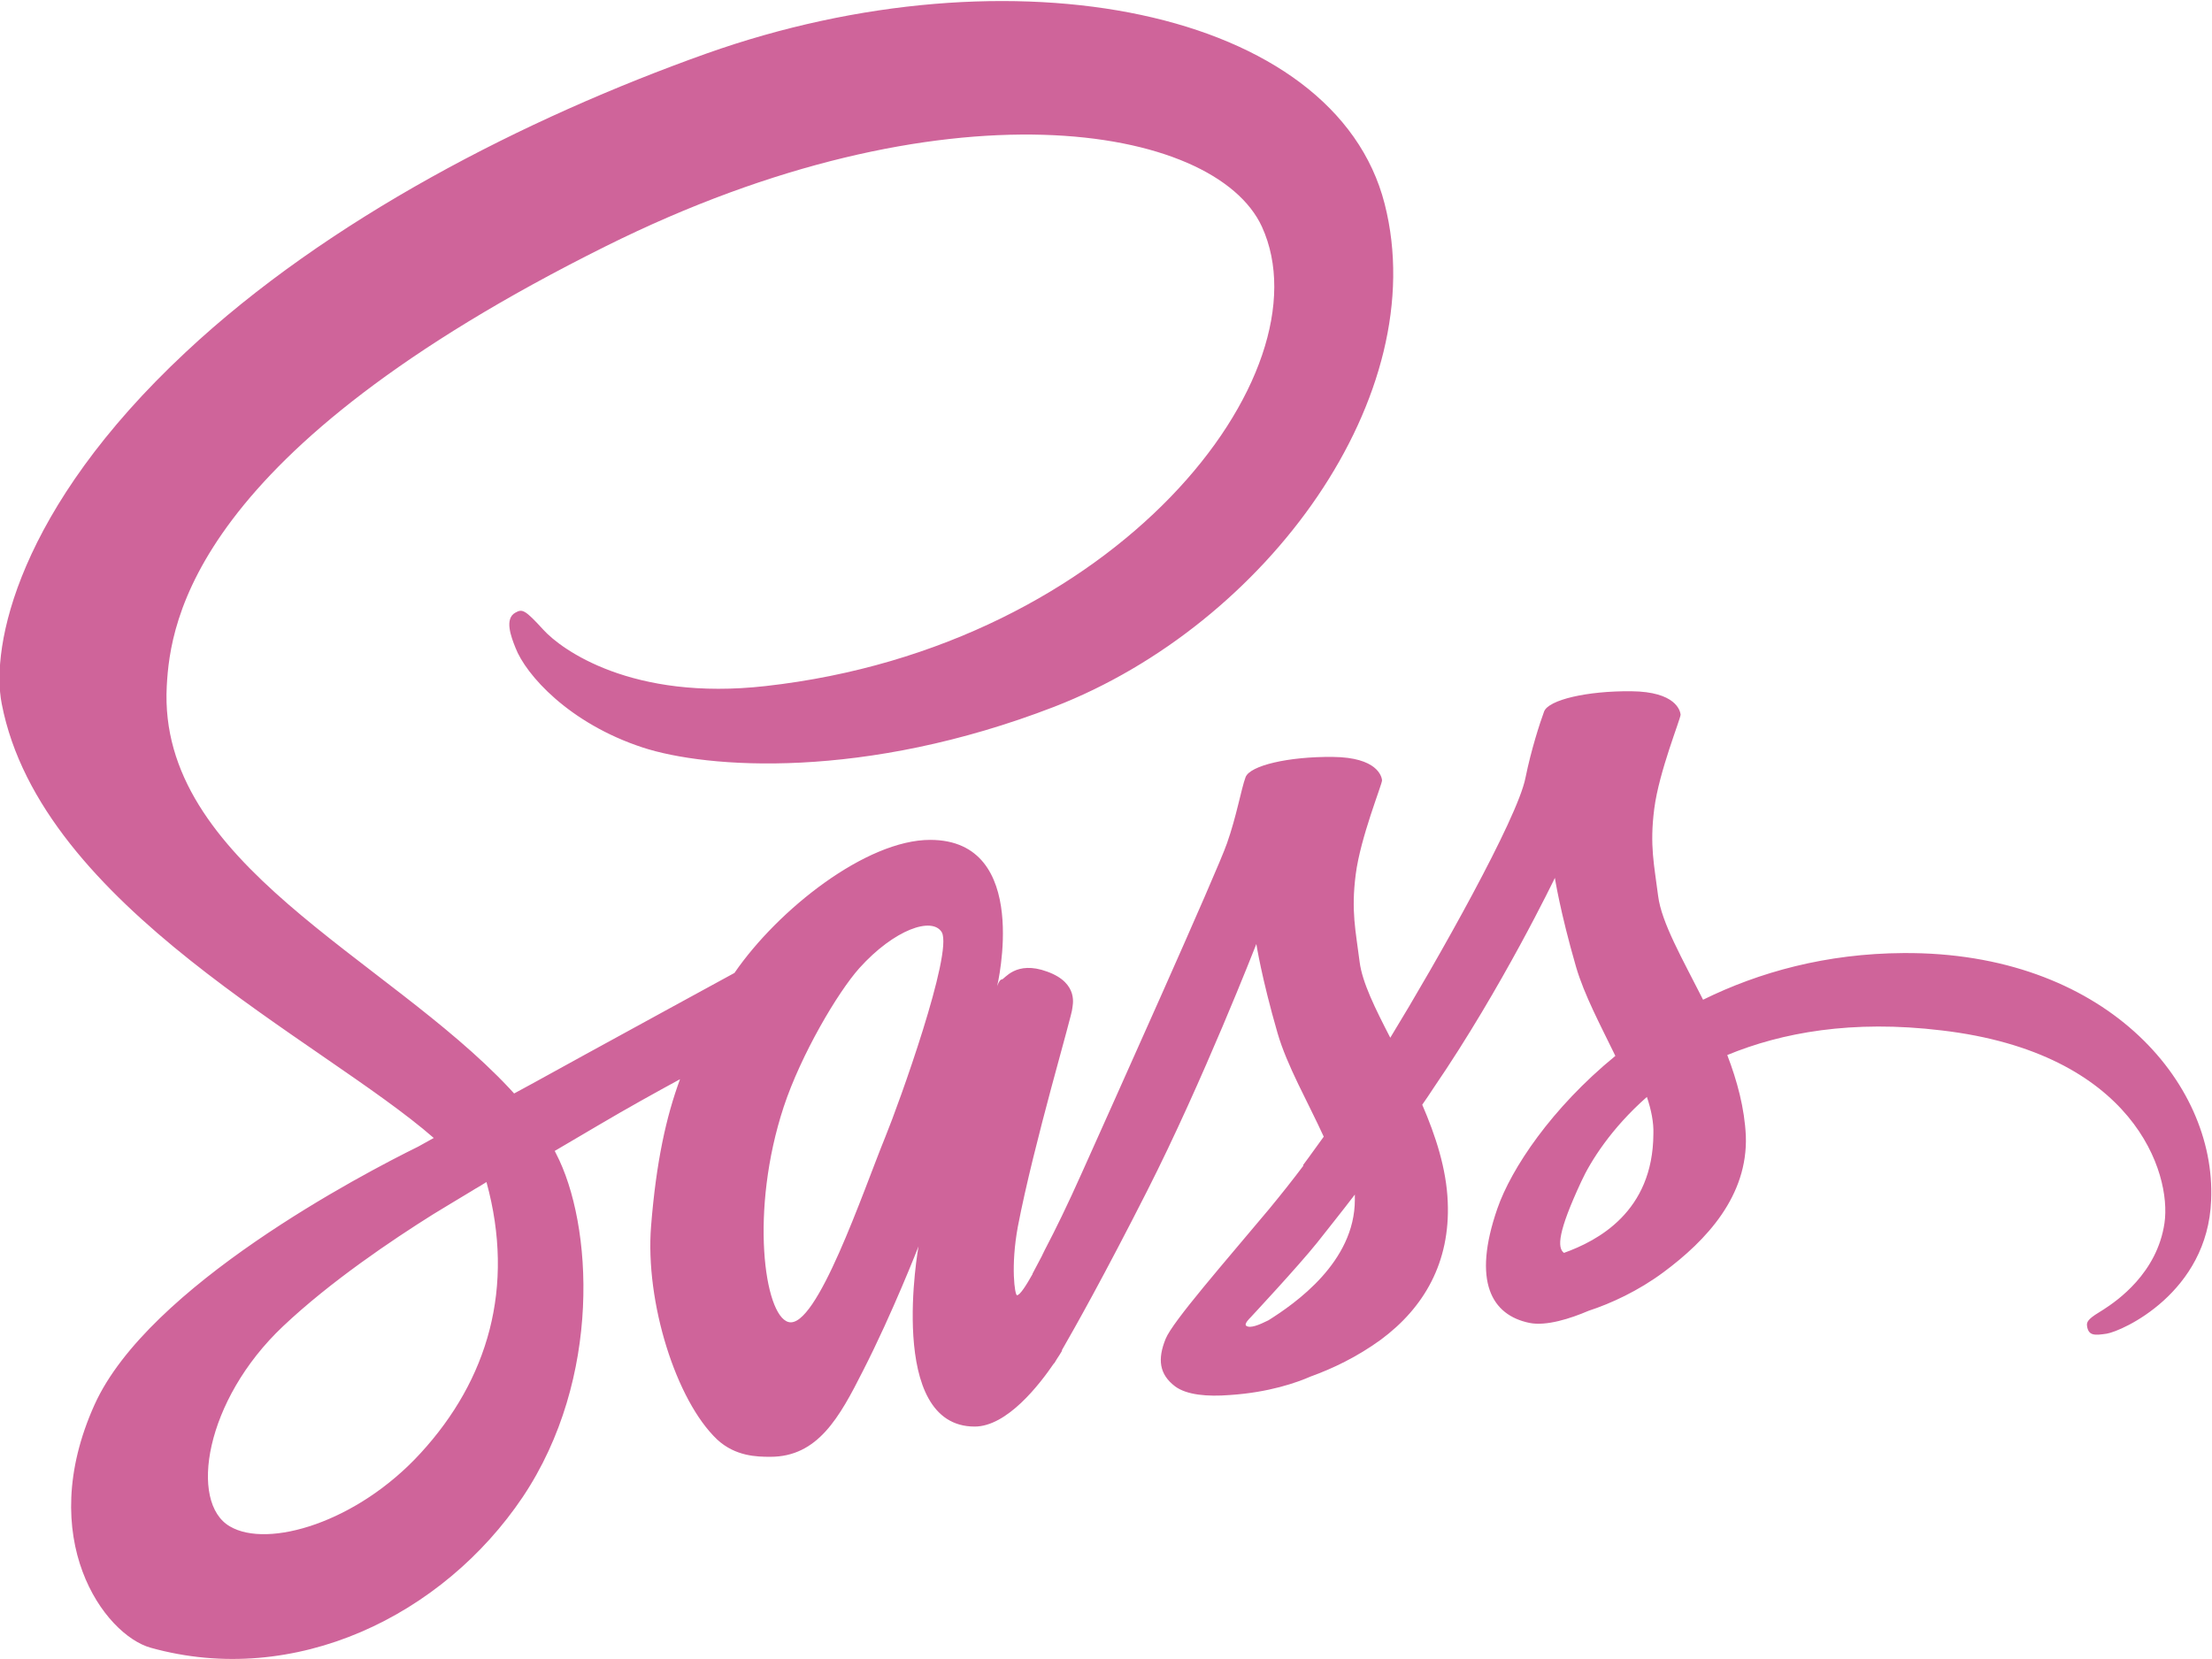
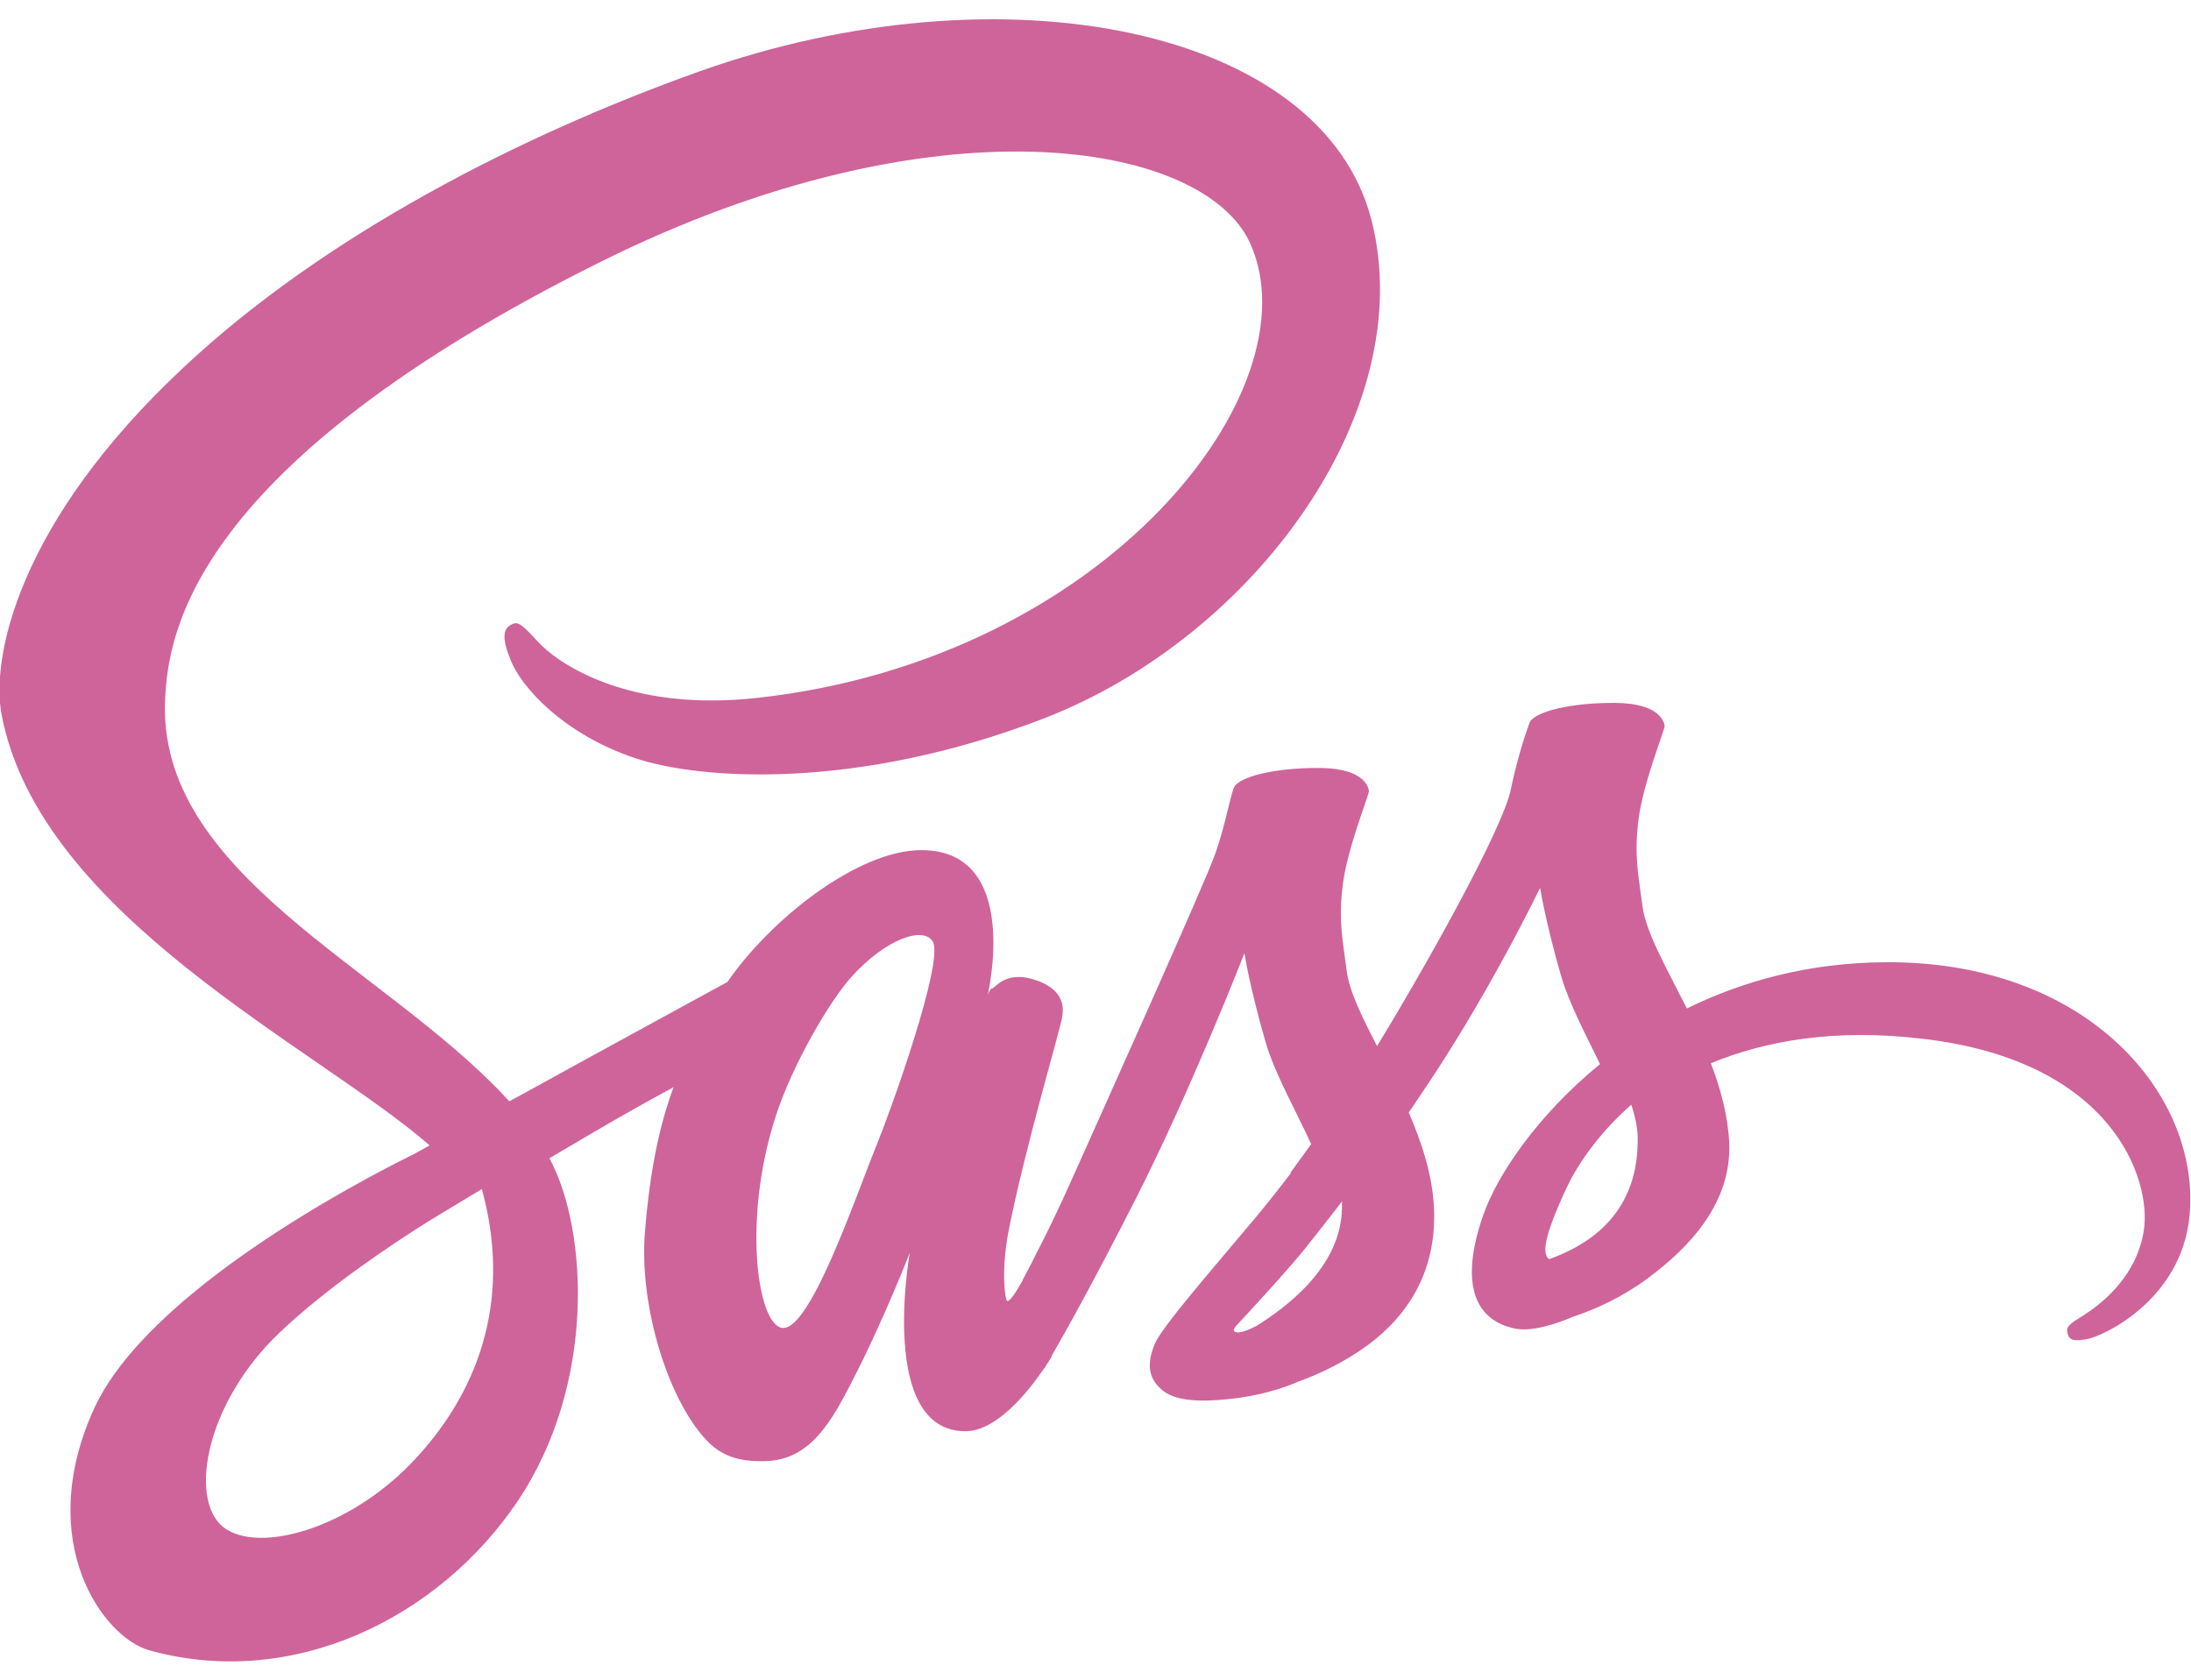
- <svg xmlns="http://www.w3.org/2000/svg" width="2500" height="1875" viewBox="0 0 512 384">
+ <svg xmlns="http://www.w3.org/2000/svg" width="150" height="115" viewBox="0 0 512 384">
  <path fill="#CF649A" d="M440.6 220.6c-17.9.101-33.4 4.4-46.4 10.801-4.8-9.5-9.6-17.801-10.399-24-.9-7.2-2-11.601-.9-20.2C384 178.6 389 166.4 389 165.4c-.101-.9-1.101-5.3-11.4-5.4s-19.2 2-20.2 4.7-3 8.9-4.3 15.3c-1.8 9.4-20.6 42.7-31.3 60.2-3.5-6.8-6.5-12.8-7.101-17.601-.899-7.199-2-11.6-.899-20.199 1.1-8.601 6.1-20.8 6.1-21.8-.1-.9-1.1-5.3-11.399-5.4-10.301-.1-19.2 2-20.2 4.7s-2.1 9.1-4.3 15.3C281.9 201.4 256.9 257 250.4 271.5c-3.3 7.4-6.199 13.3-8.3 17.3-2.1 4-.1.3-.3.7-1.8 3.4-2.8 5.3-2.8 5.3v.101c-1.4 2.5-2.9 4.899-3.601 4.899-.5 0-1.5-6.7.2-15.899 3.7-19.301 12.7-49.4 12.601-50.5 0-.5 1.699-5.801-5.801-8.5-7.3-2.7-9.899 1.8-10.5 1.8-.6 0-1.1 1.6-1.1 1.6s8.1-33.899-15.5-33.899c-14.8 0-35.2 16.1-45.3 30.8-6.4 3.5-20 10.899-34.4 18.8-5.5 3-11.2 6.2-16.6 9.1L117.9 251.9c-28.6-30.5-81.5-52.1-79.3-93.1.8-14.9 6-54.2 101.601-101.8 78.3-39 141-28.3 151.899-4.5 15.5 34-33.5 97.2-114.899 106.3-31 3.5-47.301-8.5-51.4-13-4.3-4.7-4.9-4.9-6.5-4-2.6 1.4-1 5.6 0 8.1 2.4 6.3 12.4 17.5 29.4 23.1 14.899 4.9 51.3 7.6 95.3-9.4 49.3-19.1 87.8-72.1 76.5-116.4-11.5-45.1-86.3-59.9-157-34.8C121.4 27.4 75.8 50.8 43 81.5 4 117.9-2.2 149.7.4 162.9c9.101 47.1 74 77.8 100 100.5-1.3.699-2.5 1.399-3.6 2-13 6.399-62.5 32.3-74.9 59.699-14 31 2.2 53.301 13 56.301 33.4 9.3 67.6-7.4 86.1-34.9 18.399-27.5 16.2-63.2 7.7-79.5l-.301-.6 10.2-6c6.601-3.9 13.101-7.5 18.8-10.601-3.199 8.7-5.5 19-6.699 34-1.4 17.601 5.8 40.4 15.3 49.4 4.2 3.899 9.2 4 12.3 4 11 0 16-9.101 21.5-20 6.8-13.3 12.8-28.7 12.8-28.7s-7.5 41.7 13 41.7c7.5 0 15-9.7 18.4-14.7v.1s.2-.3.6-1a36.13 36.13 0 0 0 1.2-1.899v-.2c3-5.2 9.7-17.1 19.7-36.8 12.899-25.4 25.3-57.2 25.3-57.2s1.2 7.8 4.9 20.6c2.199 7.601 6.999 15.9 10.699 24-3 4.2-4.8 6.601-4.8 6.601l.1.1c-2.399 3.2-5.1 6.601-7.899 10-10.2 12.2-22.4 26.101-24 30.101-1.9 4.699-1.5 8.199 2.2 11 2.7 2 7.5 2.399 12.6 2 9.2-.601 15.6-2.9 18.8-4.301 5-1.8 10.7-4.5 16.2-8.5 10-7.399 16.1-17.899 15.5-31.899-.3-7.7-2.8-15.3-5.9-22.5.9-1.3 1.801-2.601 2.7-4 15.8-23.101 28-48.5 28-48.5s1.2 7.8 4.9 20.6c1.899 6.5 5.7 13.601 9.1 20.601-14.8 12.1-24.1 26.1-27.3 35.3-5.9 17-1.3 24.7 7.4 26.5 3.899.8 9.5-1 13.699-2.8 5.2-1.7 11.5-4.601 17.301-8.9 10-7.4 19.6-17.7 19.1-31.6-.3-6.4-2-12.7-4.3-18.7 12.6-5.2 28.899-8.2 49.6-5.7 44.5 5.2 53.3 33 51.601 44.6-1.7 11.601-11 18-14.101 20-3.1 1.9-4.1 2.601-3.8 4 .4 2.101 1.8 2 4.5 1.601 3.7-.601 23.4-9.5 24.2-30.899 1.2-27.504-24.9-57.504-71.2-57.205zM97.4 336.3c-14.7 16.1-35.4 22.2-44.2 17-9.5-5.5-5.801-29.2 12.3-46.3 11-10.4 25.3-20 34.7-25.9 2.1-1.3 5.3-3.199 9.1-5.5.6-.399 1-.6 1-.6.7-.4 1.5-.9 2.3-1.4 6.7 24.4.3 45.8-15.2 62.7zm107.5-73.1c-5.1 12.5-15.9 44.6-22.4 42.8-5.601-1.5-9-25.8-1.101-49.8 4-12.101 12.5-26.5 17.5-32.101 8.101-9 16.9-12 19.101-8.3 2.6 4.801-9.9 39.601-13.1 47.401zm88.7 42.4c-2.2 1.101-4.2 1.9-5.1 1.301-.7-.4.899-1.9.899-1.9s11.1-11.9 15.5-17.4c2.5-3.199 5.5-6.899 8.7-11.1v1.2C313.6 292.1 299.8 301.7 293.6 305.6zm68.399-15.6c-1.6-1.2-1.399-4.9 4-16.5 2.101-4.6 6.9-12.3 15.2-19.6 1 3 1.601 5.899 1.5 8.6-.099 18-12.899 24.7-20.7 27.5z" />
</svg>
